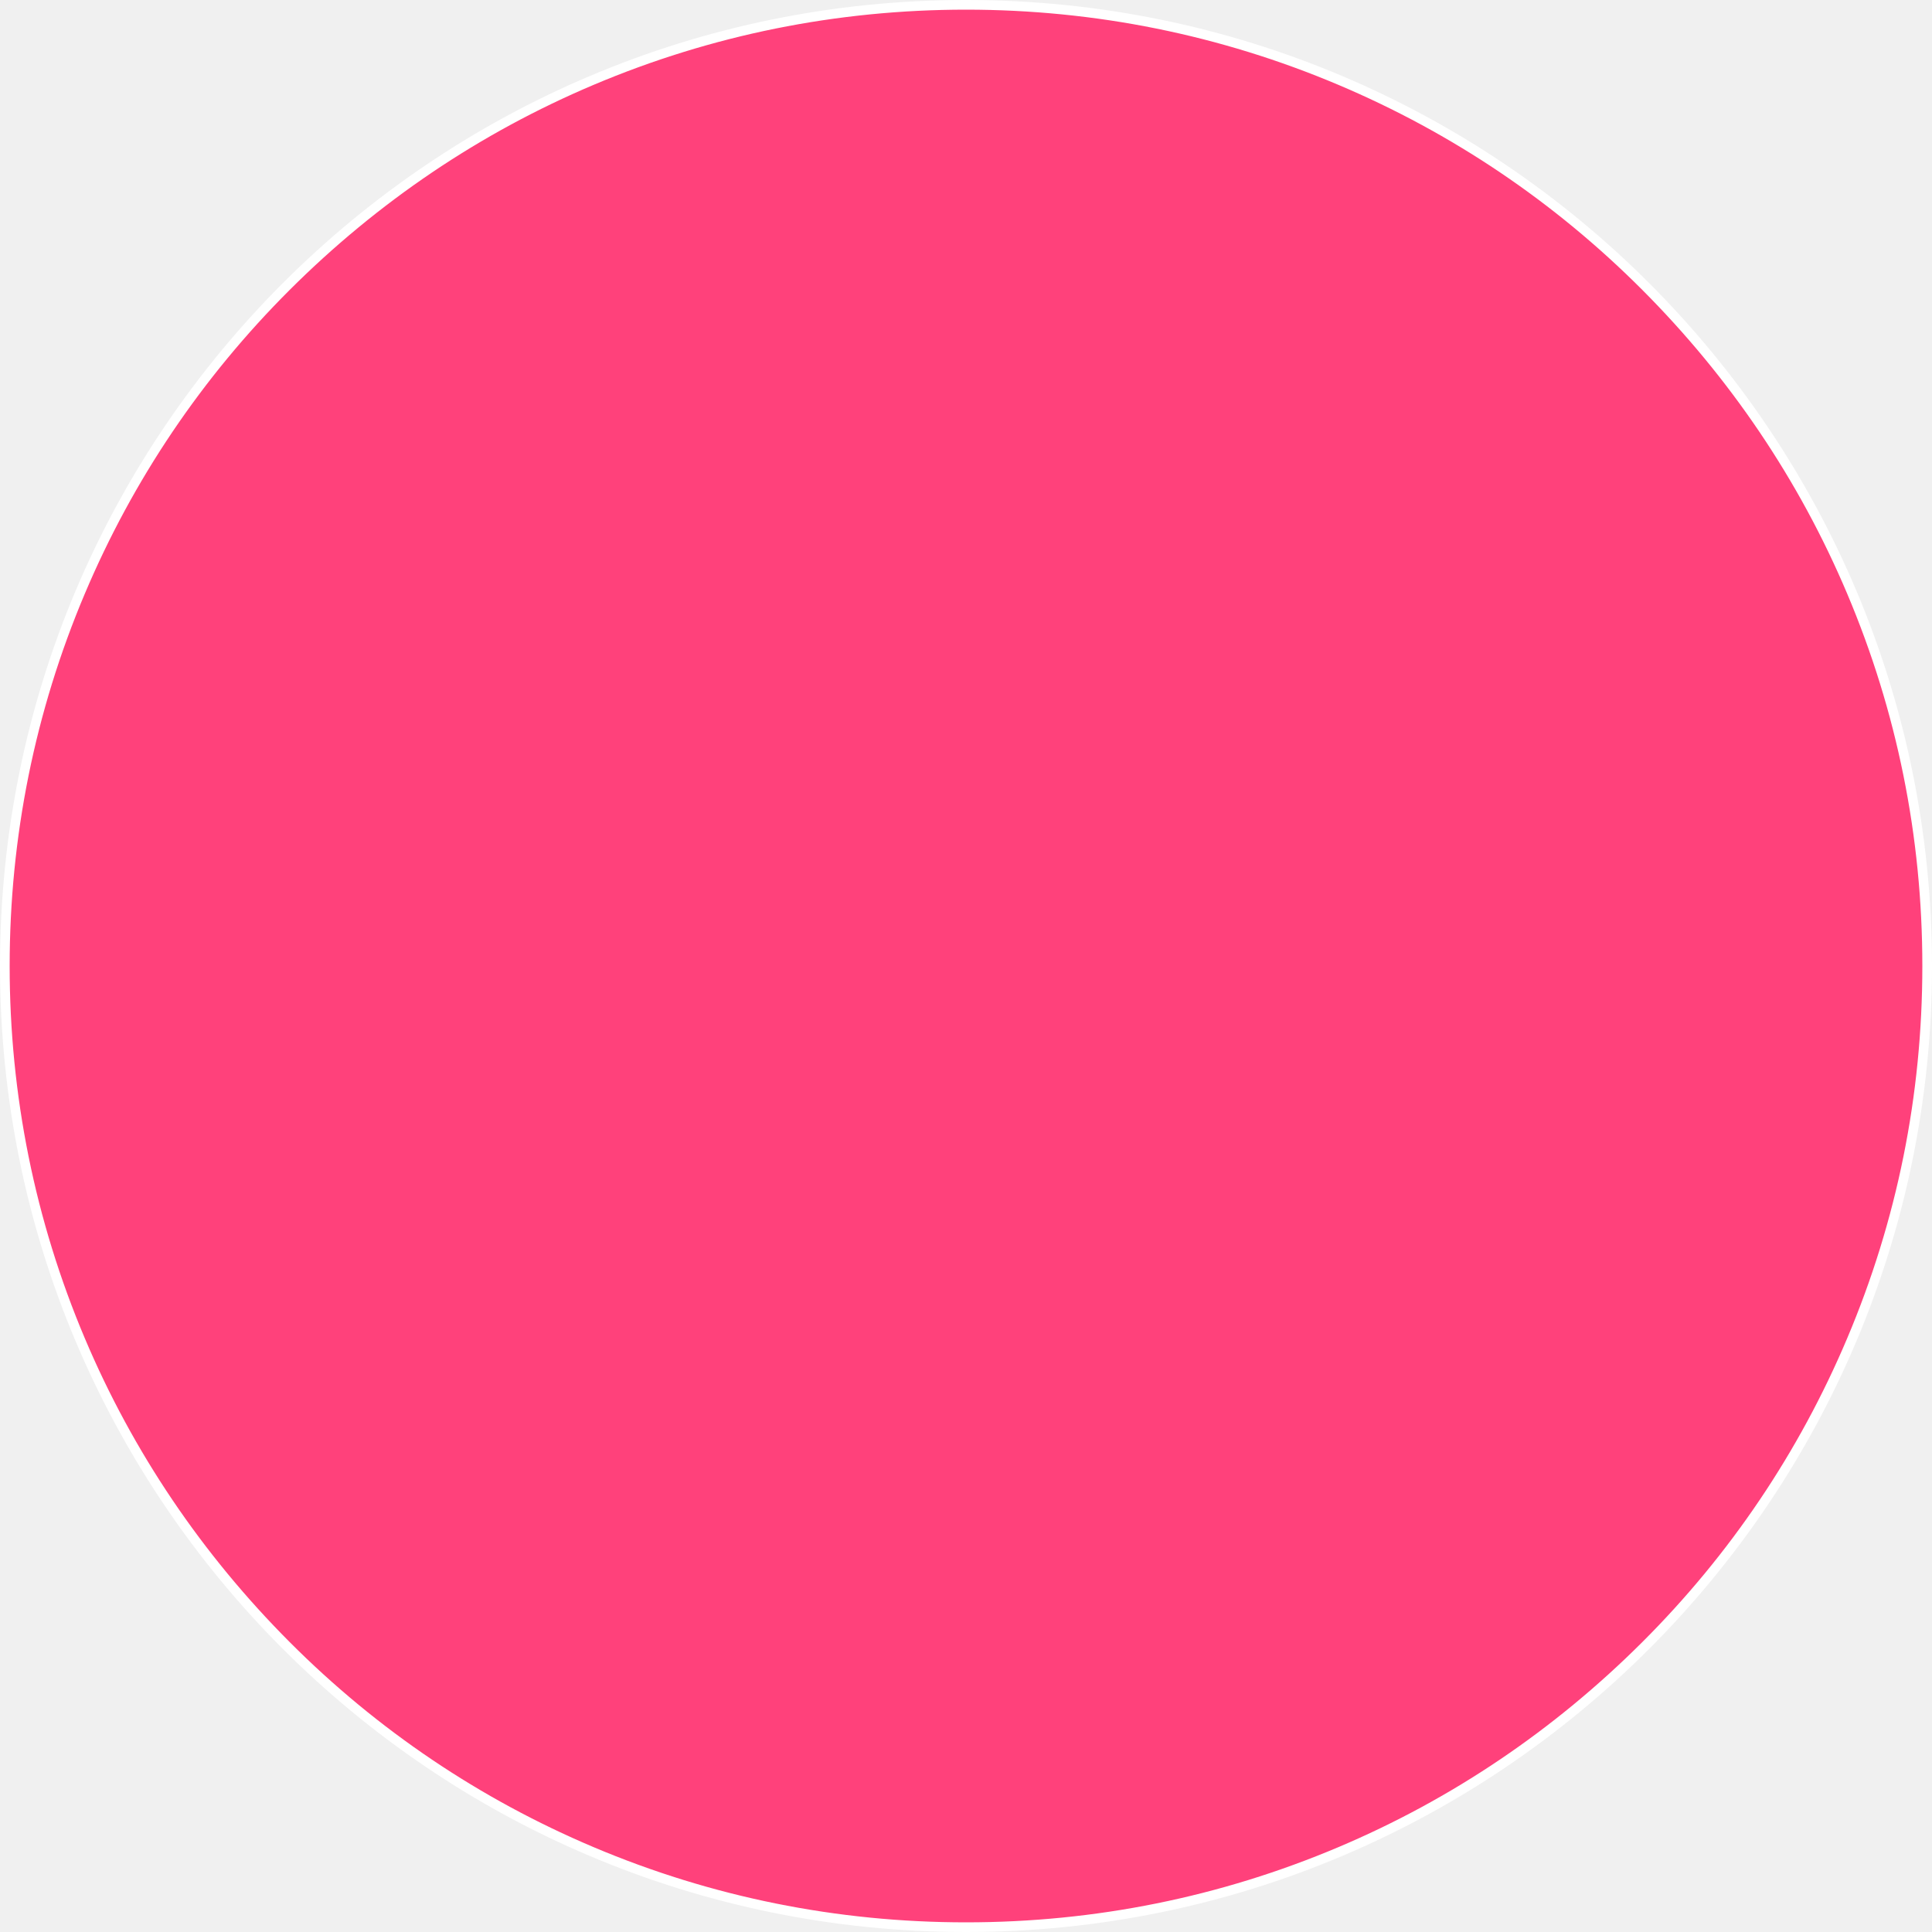
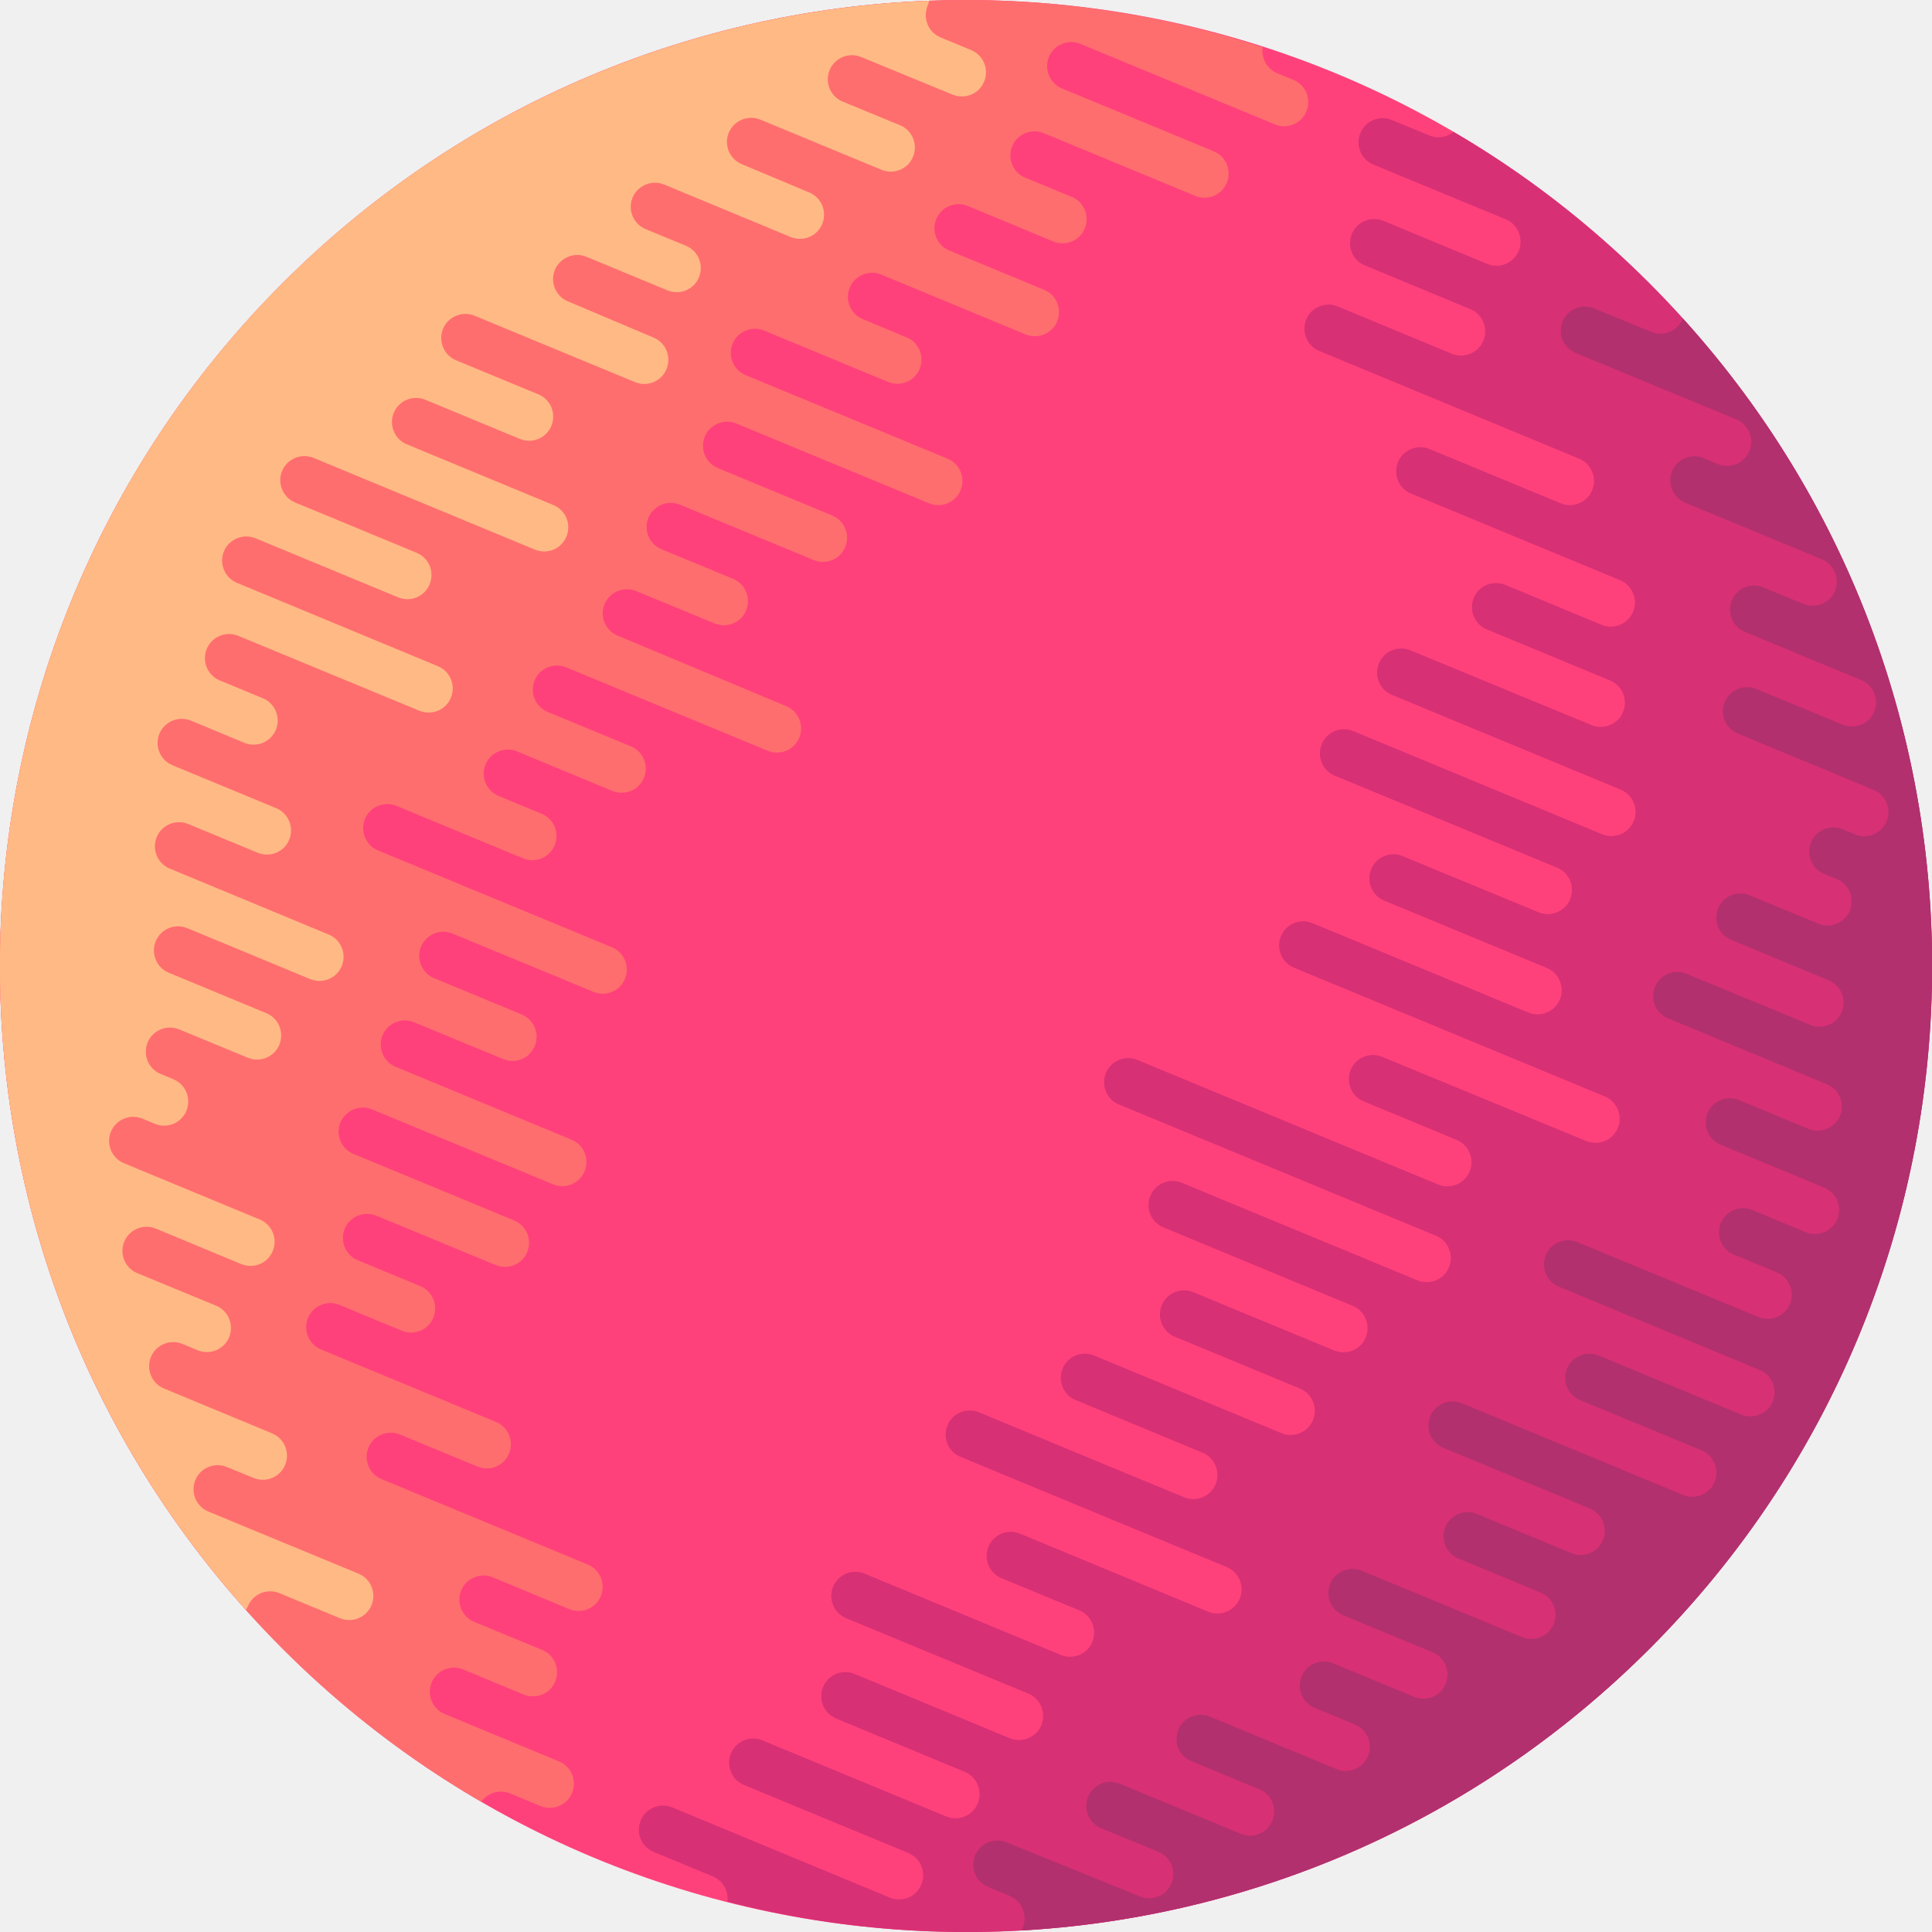
- <svg xmlns="http://www.w3.org/2000/svg" version="1.1" id="planet" x="0px" y="0px" viewBox="0 0 1000 1000" style="enable-background:new 0 0 1000 1000;" xml:space="preserve">
+ <svg xmlns="http://www.w3.org/2000/svg" version="1.1" x="0px" y="0px" viewBox="0 0 1000 1000" style="enable-background:new 0 0 1000 1000;" xml:space="preserve">
  <style type="text/css">
	.st0{fill:#FF417B;}
- 	.st1{fill:#FFFFFF;}
+ 	.st1{fill:#D83075;}
+ 	.st2{fill:#B2306E;}
+ 	.st3{fill:#FF6E6E;}
+ 	.st4{fill:#FFB985;}
+ 	.st5{display:none;}
+ 	.st6{display:inline;}
+ 	.st7{fill:#AD1F48;}
+ 	.st8{display:inline;fill:#EA786A;}
+ 	.st9{fill:#EA786A;}
+ 	.st10{display:inline;fill:#EDD48E;}
+ 	.st11{fill:#EDD48E;}
</style>
-   <g>
-     <path class="st0" d="M500,997.5c-67.2,0-132.3-13.2-193.6-39.1c-59.2-25.1-112.4-60.9-158.1-106.6   c-45.7-45.7-81.6-98.9-106.6-158.1C15.7,632.3,2.5,567.2,2.5,500s13.2-132.3,39.1-193.6c25.1-59.2,60.9-112.4,106.6-158.1   s98.9-81.6,158.1-106.6C367.7,15.7,432.8,2.5,500,2.5s132.3,13.2,193.6,39.1c59.2,25.1,112.4,60.9,158.1,106.6   c45.7,45.7,81.6,98.9,106.6,158.1c25.9,61.3,39.1,126.5,39.1,193.6s-13.2,132.3-39.1,193.6c-25.1,59.2-60.9,112.4-106.6,158.1   c-45.7,45.7-98.9,81.6-158.1,106.6C632.3,984.3,567.2,997.5,500,997.5z" />
-     <path class="st1" d="M500,5c66.8,0,131.7,13.1,192.7,38.9C751.6,68.8,804.6,104.5,850,150s81.2,98.4,106.1,157.3   c25.8,61,38.9,125.8,38.9,192.7s-13.1,131.7-38.9,192.7C931.2,751.6,895.5,804.6,850,850s-98.4,81.2-157.3,106.1   C631.7,981.9,566.8,995,500,995s-131.7-13.1-192.7-38.9C248.4,931.2,195.4,895.5,150,850S68.8,751.6,43.9,692.7   C18.1,631.7,5,566.8,5,500s13.1-131.7,38.9-192.7C68.8,248.4,104.5,195.4,150,150s98.4-81.2,157.3-106.1C368.3,18.1,433.2,5,500,5    M500,0C223.9,0,0,223.9,0,500s223.9,500,500,500s500-223.9,500-500S776.1,0,500,0L500,0z" />
+   <g id="planet">
+     <g>
+       <ellipse transform="matrix(0.7071 -0.7071 0.7071 0.7071 -207.1068 500)" class="st0" cx="500" cy="500" rx="500" ry="500" />
+     </g>
+     <g>
+       <path class="st1" d="M853.6,853.6c195.3-195.3,195.3-511.8,0-707.1c-31-31-65-57.1-101.2-78.2c-3.4,2.8-8.2,3.6-12.6,1.8l-19.4-8    c-6.4-2.6-13.7,0.4-16.3,6.8c-2.6,6.4,0.4,13.7,6.8,16.3l68.4,28.3c6.4,2.6,9.4,10,6.8,16.3c-2.6,6.4-10,9.4-16.3,6.8L716,114.3    c-6.4-2.6-13.7,0.4-16.3,6.8c-2.6,6.4,0.4,13.7,6.8,16.3L761,160c6.4,2.6,9.4,10,6.8,16.3c-2.6,6.4-10,9.4-16.3,6.8l-59.1-24.5    c-6.4-2.6-13.7,0.4-16.3,6.8c-2.6,6.4,0.4,13.7,6.8,16.3l134.4,55.7c6.4,2.6,9.4,10,6.8,16.3c-2.6,6.4-10,9.4-16.3,6.8l-67.9-28.1    c-6.4-2.6-13.7,0.4-16.3,6.8c-2.6,6.4,0.4,13.7,6.8,16.3l108.1,44.8c6.4,2.6,9.4,10,6.8,16.3c-2.6,6.4-10,9.4-16.3,6.8l-49.9-20.7    c-6.4-2.6-13.7,0.4-16.3,6.8c-2.6,6.4,0.4,13.7,6.8,16.3l63.7,26.4c6.4,2.6,9.4,10,6.8,16.3c-2.6,6.4-10,9.4-16.3,6.8L730,336.6    c-6.4-2.6-13.7,0.4-16.3,6.8c-2.6,6.4,0.4,13.7,6.8,16.3l118.3,49c6.4,2.6,9.4,10,6.8,16.3c-2.6,6.4-10,9.4-16.3,6.8l-128.9-53.4    c-6.4-2.6-13.7,0.4-16.3,6.8c-2.6,6.4,0.4,13.7,6.8,16.3l115,47.6c6.4,2.6,9.4,10,6.8,16.3c-2.6,6.4-10,9.4-16.3,6.8L726,443.1    c-6.4-2.6-13.7,0.4-16.3,6.8c-2.6,6.4,0.4,13.7,6.8,16.3l84.1,34.8c6.4,2.6,9.4,10,6.8,16.3s-10,9.4-16.3,6.8l-111.8-46.3    c-6.4-2.6-13.7,0.4-16.3,6.8c-2.6,6.4,0.4,13.7,6.8,16.3l160.8,66.6c6.4,2.6,9.4,10,6.8,16.3c-2.6,6.4-10,9.4-16.3,6.8L715.4,547    c-6.4-2.6-13.7,0.4-16.3,6.8c-2.6,6.4,0.4,13.7,6.8,16.3l48,19.9c6.4,2.6,9.4,10,6.8,16.3c-2.6,6.4-10,9.4-16.3,6.8l-155.7-64.5    c-6.4-2.6-13.7,0.4-16.3,6.8c-2.6,6.4,0.4,13.7,6.8,16.3l164,67.9c6.4,2.6,9.4,10,6.8,16.3c-2.6,6.4-10,9.4-16.3,6.8l-122-50.5    c-6.4-2.6-13.7,0.4-16.3,6.8c-2.6,6.4,0.4,13.7,6.8,16.3l97.9,40.6c6.4,2.6,9.4,10,6.8,16.3c-2.6,6.4-10,9.4-16.3,6.8l-73-30.2    c-6.4-2.6-13.7,0.4-16.3,6.8c-2.6,6.4,0.4,13.7,6.8,16.3l64.7,26.8c6.4,2.6,9.4,10,6.8,16.3c-2.6,6.4-10,9.4-16.3,6.8l-97-40.2    c-6.4-2.6-13.7,0.4-16.3,6.8c-2.6,6.4,0.4,13.7,6.8,16.3l65.6,27.2c6.4,2.6,9.4,10,6.8,16.3c-2.6,6.4-10,9.4-16.3,6.8l-106.2-44    c-6.4-2.6-13.7,0.4-16.3,6.8c-2.6,6.4,0.4,13.7,6.8,16.3l137.7,57c6.4,2.6,9.4,10,6.8,16.3c-2.6,6.4-10,9.4-16.3,6.8l-97.5-40.4    c-6.4-2.6-13.7,0.4-16.3,6.8s0.4,13.7,6.8,16.3l40.2,16.6c6.4,2.6,9.4,10,6.8,16.3c-2.6,6.4-10,9.4-16.3,6.8l-101.6-42.1    c-6.4-2.6-13.7,0.4-16.3,6.8s0.4,13.7,6.8,16.3l94.2,39c6.4,2.6,9.4,10,6.8,16.3c-2.6,6.4-10,9.4-16.3,6.8l-80.4-33.3    c-6.4-2.6-13.7,0.4-16.3,6.8c-2.6,6.4,0.4,13.7,6.8,16.3l66.5,27.6c6.4,2.6,9.4,10,6.8,16.3c-2.6,6.4-10,9.4-16.3,6.8l-95.2-39.4    c-6.4-2.6-13.7,0.4-16.3,6.8s0.4,13.7,6.8,16.3l85,35.2c6.4,2.6,9.4,10,6.8,16.3c-2.6,6.4-10,9.4-16.3,6.8l-112.7-46.7    c-6.4-2.6-13.7,0.4-16.3,6.8c-2.6,6.4,0.4,13.7,6.8,16.3l30.5,12.6c5.3,2.2,8.3,7.6,7.6,13.1    C540.8,1026.8,723.9,983.2,853.6,853.6z" />
+     </g>
+     <g>
+       <path class="st2" d="M853.6,853.6c189.3-189.3,195.1-492.5,17.5-688.7c0,0,0,0.1-0.1,0.1c-2.6,6.4-10,9.4-16.3,6.8l-29.6-12.2    c-6.4-2.6-13.7,0.4-16.3,6.8c-2.6,6.4,0.4,13.7,6.8,16.3l83.1,34.4c6.4,2.6,9.4,10,6.8,16.3c-2.6,6.4-10,9.4-16.3,6.8l-7.4-3.1    c-6.4-2.6-13.7,0.4-16.3,6.8c-2.6,6.4,0.4,13.7,6.8,16.3l70.7,29.3c6.4,2.6,9.4,10,6.8,16.3c-2.6,6.4-10,9.4-16.3,6.8l-20.8-8.6    c-6.4-2.6-13.7,0.4-16.3,6.8c-2.6,6.4,0.4,13.7,6.8,16.3l60.1,24.9c6.4,2.6,9.4,10,6.8,16.3c-2.6,6.4-10,9.4-16.3,6.8L909,356.6    c-6.4-2.6-13.7,0.4-16.3,6.8c-2.6,6.4,0.4,13.7,6.8,16.3l70.2,29.1c6.4,2.6,9.4,10,6.8,16.3c-2.6,6.4-10,9.4-16.3,6.8l-6.5-2.7    c-6.4-2.6-13.7,0.4-16.3,6.8c-2.6,6.4,0.4,13.7,6.8,16.3l6.5,2.7c6.4,2.6,9.4,10,6.8,16.3c-2.6,6.4-10,9.4-16.3,6.8l-35.6-14.7    c-6.4-2.6-13.7,0.4-16.3,6.8c-2.6,6.4,0.4,13.7,6.8,16.3l50.4,20.9c6.4,2.6,9.4,10,6.8,16.3c-2.6,6.4-10,9.4-16.3,6.8L872.9,504    c-6.4-2.6-13.7,0.4-16.3,6.8c-2.6,6.4,0.4,13.7,6.8,16.3l82.2,34.1c6.4,2.6,9.4,10,6.8,16.3c-2.6,6.4-10,9.4-16.3,6.8l-36-14.9    c-6.4-2.6-13.7,0.4-16.3,6.8c-2.6,6.4,0.4,13.7,6.8,16.3l53.6,22.2c6.4,2.6,9.4,10,6.8,16.3s-10,9.4-16.3,6.8l-27.7-11.5    c-6.4-2.6-13.7,0.4-16.3,6.8c-2.6,6.4,0.4,13.7,6.8,16.3l22.2,9.2c6.4,2.6,9.4,10,6.8,16.3c-2.6,6.4-10,9.4-16.3,6.8l-93.8-38.8    c-6.4-2.6-13.7,0.4-16.3,6.8c-2.6,6.4,0.4,13.7,6.8,16.3l103.9,43.1c6.4,2.6,9.4,10,6.8,16.3c-2.6,6.4-10,9.4-16.3,6.8l-73.9-30.6    c-6.4-2.6-13.7,0.4-16.3,6.8c-2.6,6.4,0.4,13.7,6.8,16.3l62.8,26c6.4,2.6,9.4,10,6.8,16.3c-2.6,6.4-10,9.4-16.3,6.8l-114.6-47.5    c-6.4-2.6-13.7,0.4-16.3,6.8c-2.6,6.4,0.4,13.7,6.8,16.3l75.8,31.4c6.4,2.6,9.4,10,6.8,16.3c-2.6,6.4-10,9.4-16.3,6.8l-49-20.3    c-6.4-2.6-13.7,0.4-16.3,6.8c-2.6,6.4,0.4,13.7,6.8,16.3l42.5,17.6c6.4,2.6,9.4,10,6.8,16.3c-2.6,6.4-10,9.4-16.3,6.8l-83.1-34.4    c-6.4-2.6-13.7,0.4-16.3,6.8c-2.6,6.4,0.4,13.7,6.8,16.3l46.2,19.1c6.4,2.6,9.4,10,6.8,16.3c-2.6,6.4-10,9.4-16.3,6.8l-42-17.4    c-6.4-2.6-13.7,0.4-16.3,6.8s0.4,13.7,6.8,16.3l20.8,8.6c6.4,2.6,9.4,10,6.8,16.3c-2.6,6.4-10,9.4-16.3,6.8l-65.6-27.2    c-6.4-2.6-13.7,0.4-16.3,6.8c-2.6,6.4,0.4,13.7,6.8,16.3l35.1,14.5c6.4,2.6,9.4,10,6.8,16.3c-2.6,6.4-10,9.4-16.3,6.8l-62.8-26    c-6.4-2.6-13.7,0.4-16.3,6.8c-2.6,6.4,0.4,13.7,6.8,16.3l29.6,12.2c6.4,2.6,9.4,10,6.8,16.3c-2.6,6.4-10,9.4-16.3,6.8L521,953.6    c-6.4-2.6-13.7,0.4-16.3,6.8s0.4,13.7,6.8,16.3l11.1,4.6c6.4,2.6,9.4,10,6.8,16.3c-0.2,0.5-0.4,1-0.5,1.6    C647,992.4,763.2,943.9,853.6,853.6z" />
+     </g>
+     <g>
+       <path class="st3" d="M146.4,146.4c-195.3,195.3-195.3,511.8,0,707.1c31.4,31.4,66,57.8,102.7,79.1c3.3-4.7,9.5-6.6,15-4.3    l15.7,6.5c6.4,2.6,13.7-0.4,16.3-6.8c2.6-6.4-0.4-13.7-6.8-16.3l-59.1-24.5c-6.4-2.6-9.4-10-6.8-16.3c2.6-6.4,10-9.4,16.3-6.8    l31.4,13c6.4,2.6,13.7-0.4,16.3-6.8s-0.4-13.7-6.8-16.3l-35.1-14.5c-6.4-2.6-9.4-10-6.8-16.3s10-9.4,16.3-6.8l39.7,16.5    c6.4,2.6,13.7-0.4,16.3-6.8s-0.4-13.7-6.8-16.3l-106.7-44.2c-6.4-2.6-9.4-10-6.8-16.3c2.6-6.4,10-9.4,16.3-6.8l40.2,16.6    c6.4,2.6,13.7-0.4,16.3-6.8c2.6-6.4-0.4-13.7-6.8-16.3l-90.5-37.5c-6.4-2.6-9.4-10-6.8-16.3c2.6-6.4,10-9.4,16.3-6.8l32.3,13.4    c6.4,2.6,13.7-0.4,16.3-6.8c2.6-6.4-0.4-13.7-6.8-16.3l-32.3-13.4c-6.4-2.6-9.4-10-6.8-16.3s10-9.4,16.3-6.8l61.9,25.6    c6.4,2.6,13.7-0.4,16.3-6.8s-0.4-13.7-6.8-16.3l-83.1-34.4c-6.4-2.6-9.4-10-6.8-16.3s10-9.4,16.3-6.8l93.8,38.8    c6.4,2.6,13.7-0.4,16.3-6.8s-0.4-13.7-6.8-16.3l-91-37.7c-6.4-2.6-9.4-10-6.8-16.3c2.6-6.4,10-9.4,16.3-6.8l46.2,19.1    c6.4,2.6,13.7-0.4,16.3-6.8s-0.4-13.7-6.8-16.3l-45.3-18.8c-6.4-2.6-9.4-10-6.8-16.3c2.6-6.4,10-9.4,16.3-6.8l73,30.2    c6.4,2.6,13.7-0.4,16.3-6.8s-0.4-13.7-6.8-16.3l-121-50.1c-6.4-2.6-9.4-10-6.8-16.3c2.6-6.4,10-9.4,16.3-6.8l65.6,27.2    c6.4,2.6,13.7-0.4,16.3-6.8s-0.4-13.7-6.8-16.3l-22.2-9.2c-6.4-2.6-9.4-10-6.8-16.3c2.6-6.4,10-9.4,16.3-6.8l49.4,20.5    c6.4,2.6,13.7-0.4,16.3-6.8s-0.4-13.7-6.8-16.3l-43-17.8c-6.4-2.6-9.4-10-6.8-16.3c2.6-6.4,10-9.4,16.3-6.8l104.4,43.2    c6.4,2.6,13.7-0.4,16.3-6.8c2.6-6.4-0.4-13.7-6.8-16.3L319.7,329c-6.4-2.6-9.4-10-6.8-16.3s10-9.4,16.3-6.8l40.7,16.8    c6.4,2.6,13.7-0.4,16.3-6.8s-0.4-13.7-6.8-16.3l-37-15.3c-6.4-2.6-9.4-10-6.8-16.3s10-9.4,16.3-6.8l69.3,28.7    c6.4,2.6,13.7-0.4,16.3-6.8s-0.4-13.7-6.8-16.3l-59.1-24.5c-6.4-2.6-9.4-10-6.8-16.3c2.6-6.4,10-9.4,16.3-6.8l99.8,41.3    c6.4,2.6,13.7-0.4,16.3-6.8c2.6-6.4-0.4-13.7-6.8-16.3l-104.4-43.2c-6.4-2.6-9.4-10-6.8-16.3c2.6-6.4,10-9.4,16.3-6.8l64.2,26.6    c6.4,2.6,13.7-0.4,16.3-6.8c2.6-6.4-0.4-13.7-6.8-16.3l-22.6-9.4c-6.4-2.6-9.4-10-6.8-16.3s10-9.4,16.3-6.8l74.8,31    c6.4,2.6,13.7-0.4,16.3-6.8c2.6-6.4-0.4-13.7-6.8-16.3l-49-20.3c-6.4-2.6-9.4-10-6.8-16.3c2.6-6.4,10-9.4,16.3-6.8l44.3,18.4    c6.4,2.6,13.7-0.4,16.3-6.8c2.6-6.4-0.4-13.7-6.8-16.3l-24-9.9c-6.4-2.6-9.4-10-6.8-16.3c2.6-6.4,10-9.4,16.3-6.8l78.5,32.5    c6.4,2.6,13.7-0.4,16.3-6.8c2.6-6.4-0.4-13.7-6.8-16.3l-78.5-32.5c-6.4-2.6-9.4-10-6.8-16.3c2.6-6.4,10-9.4,16.3-6.8l100.7,41.7    c6.4,2.6,13.7-0.4,16.3-6.8c2.6-6.4-0.4-13.7-6.8-16.3l-8.3-3.4c-5.4-2.3-8.4-7.9-7.6-13.5C481.6-31.7,283.9,9,146.4,146.4z" />
+     </g>
+     <g>
+       <path class="st4" d="M146.4,146.4c-188.7,188.7-195,490.6-19.1,686.9c0.4-0.6,0.7-1.2,1-1.9c2.6-6.4,10-9.4,16.3-6.8l31.4,13    c6.4,2.6,13.7-0.4,16.3-6.8c2.6-6.4-0.4-13.7-6.8-16.3l-77.6-32.1c-6.4-2.6-9.4-10-6.8-16.3c2.6-6.4,10-9.4,16.3-6.8l13.9,5.7    c6.4,2.6,13.7-0.4,16.3-6.8c2.6-6.4-0.4-13.7-6.8-16.3l-55.9-23.2c-6.4-2.6-9.4-10-6.8-16.3c2.6-6.4,10-9.4,16.3-6.8l7.9,3.3    c6.4,2.6,13.7-0.4,16.3-6.8c2.6-6.4-0.4-13.7-6.8-16.3l-40.7-16.8c-6.4-2.6-9.4-10-6.8-16.3c2.6-6.4,10-9.4,16.3-6.8l44.3,18.4    c6.4,2.6,13.7-0.4,16.3-6.8c2.6-6.4-0.4-13.7-6.8-16.3l-70.2-29.1c-6.4-2.6-9.4-10-6.8-16.3c2.6-6.4,10-9.4,16.3-6.8l6.5,2.7    c6.4,2.6,13.7-0.4,16.3-6.8c2.6-6.4-0.4-13.7-6.8-16.3l-6.5-2.7c-6.4-2.6-9.4-10-6.8-16.3c2.6-6.4,10-9.4,16.3-6.8l35.6,14.7    c6.4,2.6,13.7-0.4,16.3-6.8c2.6-6.4-0.4-13.7-6.8-16.3l-50.4-20.9c-6.4-2.6-9.4-10-6.8-16.3c2.6-6.4,10-9.4,16.3-6.8l63.7,26.4    c6.4,2.6,13.7-0.4,16.3-6.8c2.6-6.4-0.4-13.7-6.8-16.3l-82.2-34.1c-6.4-2.6-9.4-10-6.8-16.3c2.6-6.4,10-9.4,16.3-6.8l36,14.9    c6.4,2.6,13.7-0.4,16.3-6.8c2.6-6.4-0.4-13.7-6.8-16.3l-53.6-22.2c-6.4-2.6-9.4-10-6.8-16.3c2.6-6.4,10-9.4,16.3-6.8l27.7,11.5    c6.4,2.6,13.7-0.4,16.3-6.8c2.6-6.4-0.4-13.7-6.8-16.3l-22.2-9.2c-6.4-2.6-9.4-10-6.8-16.3c2.6-6.4,10-9.4,16.3-6.8l93.8,38.8    c6.4,2.6,13.7-0.4,16.3-6.8c2.6-6.4-0.4-13.7-6.8-16.3l-103.9-43.1c-6.4-2.6-9.4-10-6.8-16.3c2.6-6.4,10-9.4,16.3-6.8l73.9,30.6    c6.4,2.6,13.7-0.4,16.3-6.8c2.6-6.4-0.4-13.7-6.8-16.3l-62.8-26c-6.4-2.6-9.4-10-6.8-16.3c2.6-6.4,10-9.4,16.3-6.8l114.6,47.5    c6.4,2.6,13.7-0.4,16.3-6.8c2.6-6.4-0.4-13.7-6.8-16.3l-75.8-31.4c-6.4-2.6-9.4-10-6.8-16.3c2.6-6.4,10-9.4,16.3-6.8l49,20.3    c6.4,2.6,13.7-0.4,16.3-6.8c2.6-6.4-0.4-13.7-6.8-16.3l-42.5-17.6c-6.4-2.6-9.4-10-6.8-16.3s10-9.4,16.3-6.8l83.1,34.4    c6.4,2.6,13.7-0.4,16.3-6.8s-0.4-13.7-6.8-16.3L294,156c-6.4-2.6-9.4-10-6.8-16.3s10-9.4,16.3-6.8l42,17.4    c6.4,2.6,13.7-0.4,16.3-6.8c2.6-6.4-0.4-13.7-6.8-16.3l-20.8-8.6c-6.4-2.6-9.4-10-6.8-16.3s10-9.4,16.3-6.8l65.6,27.2    c6.4,2.6,13.7-0.4,16.3-6.8c2.6-6.4-0.4-13.7-6.8-16.3L384,85c-6.4-2.6-9.4-10-6.8-16.3s10-9.4,16.3-6.8l62.8,26    c6.4,2.6,13.7-0.4,16.3-6.8c2.6-6.4-0.4-13.7-6.8-16.3l-29.6-12.2c-6.4-2.6-9.4-10-6.8-16.3c2.6-6.4,10-9.4,16.3-6.8L493.1,49    c6.4,2.6,13.7-0.4,16.3-6.8c2.6-6.4-0.4-13.7-6.8-16.3l-15.7-6.5c-6.4-2.6-9.4-10-6.8-16.3c0.4-0.9,0.6-1.8,0.8-2.7    C359.4,5,239.2,53.7,146.4,146.4z" />
+     </g>
+   </g>
+   <g id="Layer_2" class="st5">
+     <g>
+       <g class="st6">
+         <rect x="622.5" y="36" class="st1" width="500" height="25" />
+       </g>
+       <g class="st6">
+         <g>
+           <rect x="539.5" y="61" class="st1" width="500" height="25" />
+         </g>
+       </g>
+       <g class="st6">
+         <rect x="623.5" y="86" class="st1" width="500" height="25" />
+       </g>
+       <g class="st6">
+         <rect x="534.5" y="111" class="st1" width="500" height="25" />
+       </g>
+       <g class="st6">
+         <rect x="705" y="136" class="st1" width="500" height="25" />
+       </g>
+       <g class="st6">
+         <rect x="606.5" y="161" class="st1" width="500" height="25" />
+       </g>
+       <g class="st6">
+         <rect x="748.5" y="186" class="st1" width="500" height="25" />
+       </g>
+       <g class="st6">
+         <rect x="669.5" y="211" class="st1" width="500" height="25" />
+       </g>
+       <g class="st6">
+         <rect x="763.5" y="236" class="st1" width="500" height="25" />
+       </g>
+       <g class="st6">
+         <rect x="637.5" y="261" class="st1" width="500" height="25" />
+       </g>
+       <g class="st6">
+         <rect x="790.5" y="286" class="st1" width="500" height="25" />
+       </g>
+       <g class="st6">
+         <rect x="626" y="311" class="st1" width="500" height="25" />
+       </g>
+       <g class="st6">
+         <rect x="775.5" y="336" class="st1" width="500" height="25" />
+       </g>
+       <g class="st6">
+         <rect x="790.5" y="386" class="st1" width="500" height="25" />
+       </g>
+       <g class="st6">
+         <rect x="644.5" y="411" class="st1" width="500" height="25" />
+       </g>
+       <g class="st6">
+         <rect x="843.5" y="436" class="st1" width="500" height="25" />
+       </g>
+       <g class="st6">
+         <rect x="704.5" y="461" class="st1" width="500" height="25" />
+       </g>
+       <g class="st6">
+         <rect x="781.5" y="486" class="st1" width="500" height="25" />
+       </g>
+       <g class="st6">
+         <rect x="588" y="511" class="st1" width="500" height="25" />
+       </g>
+       <g class="st6">
+         <rect x="790.5" y="536" class="st1" width="500" height="25" />
+       </g>
+       <g class="st6">
+         <rect x="633.5" y="561" class="st1" width="500" height="25" />
+       </g>
+       <g class="st6">
+         <rect x="764.5" y="586" class="st1" width="500" height="25" />
+       </g>
+       <g class="st6">
+         <rect x="660.5" y="611" class="st1" width="500" height="25" />
+       </g>
+       <g class="st6">
+         <rect x="755.5" y="636" class="st1" width="500" height="25" />
+       </g>
+       <g class="st6">
+         <rect x="625.5" y="661" class="st1" width="500" height="25" />
+       </g>
+       <g class="st6">
+         <rect x="721.5" y="686" class="st1" width="500" height="25" />
+       </g>
+       <g class="st6">
+         <rect x="581.5" y="711" class="st1" width="500" height="25" />
+       </g>
+       <g class="st6">
+         <rect x="755.5" y="736" class="st1" width="500" height="25" />
+       </g>
+       <g class="st6">
+         <rect x="625" y="761" class="st1" width="500" height="25" />
+       </g>
+       <g class="st6">
+         <rect x="693.5" y="786" class="st1" width="500" height="25" />
+       </g>
+       <g class="st6">
+         <rect x="558.5" y="811" class="st1" width="500" height="25" />
+       </g>
+       <g class="st6">
+         <rect x="685.5" y="836" class="st1" width="500" height="25" />
+       </g>
+       <g class="st6">
+         <rect x="573.5" y="861" class="st1" width="500" height="25" />
+       </g>
+       <g class="st6">
+         <rect x="670.5" y="886" class="st1" width="500" height="25" />
+       </g>
+       <g class="st6">
+         <rect x="542.5" y="911" class="st1" width="500" height="25" />
+       </g>
+       <g class="st6">
+         <rect x="659.5" y="936" class="st1" width="500" height="25" />
+       </g>
+       <g class="st6">
+         <rect x="512.5" y="961" class="st1" width="500" height="25" />
+       </g>
+       <g class="st6">
+         <rect x="570.5" y="986" class="st1" width="500" height="25" />
+       </g>
+       <g class="st6">
+         <rect x="523.5" y="11" class="st1" width="500" height="25" />
+       </g>
+       <g class="st6">
+         <rect x="569.5" y="-14" class="st1" width="500" height="25" />
+       </g>
+       <g class="st6">
+         <rect x="674.5" y="361" class="st1" width="500" height="25" />
+       </g>
+     </g>
+     <g>
+       <g class="st6">
+         <rect x="714.5" y="36" class="st7" width="500" height="25" />
+       </g>
+       <g class="st6">
+         <g>
+           <rect x="657.5" y="61" class="st7" width="500" height="25" />
+         </g>
+       </g>
+       <g class="st6">
+         <rect x="772.5" y="86" class="st7" width="500" height="25" />
+       </g>
+       <g class="st6">
+         <rect x="739.5" y="111" class="st7" width="500" height="25" />
+       </g>
+       <g class="st6">
+         <rect x="841" y="136" class="st7" width="500" height="25" />
+       </g>
+       <g class="st6">
+         <rect x="793.5" y="161" class="st7" width="500" height="25" />
+       </g>
+       <g class="st6">
+         <rect x="883.5" y="186" class="st7" width="500" height="25" />
+       </g>
+       <g class="st6">
+         <rect x="810.5" y="211" class="st7" width="500" height="25" />
+       </g>
+       <g class="st6">
+         <rect x="911.5" y="236" class="st7" width="500" height="25" />
+       </g>
+       <g class="st6">
+         <rect x="879.5" y="261" class="st7" width="500" height="25" />
+       </g>
+       <g class="st6">
+         <rect x="911.5" y="286" class="st7" width="500" height="25" />
+       </g>
+       <g class="st6">
+         <rect x="848" y="311" class="st7" width="500" height="25" />
+       </g>
+       <g class="st6">
+         <rect x="927.5" y="336" class="st7" width="500" height="25" />
+       </g>
+       <g class="st6">
+         <rect x="833.5" y="361" class="st7" width="500" height="25" />
+       </g>
+       <g class="st6">
+         <rect x="947.5" y="386" class="st7" width="500" height="25" />
+       </g>
+       <g class="st6">
+         <rect x="883.5" y="411" class="st7" width="500" height="25" />
+       </g>
+       <g class="st6">
+         <rect x="966.5" y="436" class="st7" width="500" height="25" />
+       </g>
+       <g class="st6">
+         <rect x="911.5" y="461" class="st7" width="500" height="25" />
+       </g>
+       <g class="st6">
+         <rect x="960.5" y="486" class="st7" width="500" height="25" />
+       </g>
+       <g class="st6">
+         <rect x="834" y="511" class="st7" width="500" height="25" />
+       </g>
+       <g class="st6">
+         <rect x="971.5" y="536" class="st7" width="500" height="25" />
+       </g>
+       <g class="st6">
+         <rect x="866.5" y="561" class="st7" width="500" height="25" />
+       </g>
+       <g class="st6">
+         <rect x="959.5" y="586" class="st7" width="500" height="25" />
+       </g>
+       <g class="st6">
+         <rect x="810.5" y="611" class="st7" width="500" height="25" />
+       </g>
+       <g class="st6">
+         <rect x="917.5" y="636" class="st7" width="500" height="25" />
+       </g>
+       <g class="st6">
+         <rect x="839.5" y="661" class="st7" width="500" height="25" />
+       </g>
+       <g class="st6">
+         <rect x="910.5" y="686" class="st7" width="500" height="25" />
+       </g>
+       <g class="st6">
+         <rect x="795.5" y="711" class="st7" width="500" height="25" />
+       </g>
+       <g class="st6">
+         <rect x="870.5" y="736" class="st7" width="500" height="25" />
+       </g>
+       <g class="st6">
+         <rect x="800" y="761" class="st7" width="500" height="25" />
+       </g>
+       <g class="st6">
+         <rect x="847.5" y="786" class="st7" width="500" height="25" />
+       </g>
+       <g class="st6">
+         <rect x="751.5" y="811" class="st7" width="500" height="25" />
+       </g>
+       <g class="st6">
+         <rect x="814.5" y="836" class="st7" width="500" height="25" />
+       </g>
+       <g class="st6">
+         <rect x="721.5" y="861" class="st7" width="500" height="25" />
+       </g>
+       <g class="st6">
+         <rect x="778.5" y="886" class="st7" width="500" height="25" />
+       </g>
+       <g class="st6">
+         <rect x="680.5" y="911" class="st7" width="500" height="25" />
+       </g>
+       <g class="st6">
+         <rect x="717.5" y="936" class="st7" width="500" height="25" />
+       </g>
+     </g>
+     <g>
+       <rect x="-113.5" y="936" class="st8" width="500" height="25" />
+       <g class="st6">
+         <rect x="-54.5" y="911" class="st9" width="500" height="25" />
+       </g>
+       <rect x="-117.5" y="886" class="st8" width="500" height="25" />
+       <rect x="-49.5" y="861" class="st8" width="500" height="25" />
+       <rect x="-190" y="836" class="st8" width="500" height="25" />
+       <rect x="-121.5" y="811" class="st8" width="500" height="25" />
+       <rect x="-244.5" y="786" class="st8" width="500" height="25" />
+       <rect x="-184.5" y="761" class="st8" width="500" height="25" />
+       <rect x="-244.5" y="736" class="st8" width="500" height="25" />
+       <rect x="-152.5" y="711" class="st8" width="500" height="25" />
+       <rect x="-267.5" y="686" class="st8" width="500" height="25" />
+       <rect x="-141" y="661" class="st8" width="500" height="25" />
+       <rect x="-264.5" y="636" class="st8" width="500" height="25" />
+       <rect x="-263.5" y="586" class="st8" width="500" height="25" />
+       <rect x="-159.5" y="561" class="st8" width="500" height="25" />
+       <rect x="-315.5" y="536" class="st8" width="500" height="25" />
+       <rect x="-219.5" y="511" class="st8" width="500" height="25" />
+       <rect x="-268.5" y="486" class="st8" width="500" height="25" />
+       <rect x="-190" y="461" class="st8" width="500" height="25" />
+       <rect x="-261.5" y="436" class="st8" width="500" height="25" />
+       <rect x="-123.5" y="411" class="st8" width="500" height="25" />
+       <rect x="-244.5" y="386" class="st8" width="500" height="25" />
+       <rect x="-175.5" y="361" class="st8" width="500" height="25" />
+       <rect x="-240.5" y="336" class="st8" width="500" height="25" />
+       <rect x="-140.5" y="311" class="st8" width="500" height="25" />
+       <rect x="-229.5" y="286" class="st8" width="500" height="25" />
+       <rect x="-96.5" y="261" class="st8" width="500" height="25" />
+       <rect x="-234.5" y="236" class="st8" width="500" height="25" />
+       <rect x="-140" y="211" class="st8" width="500" height="25" />
+       <rect x="-189.5" y="186" class="st8" width="500" height="25" />
+       <rect x="-83.5" y="161" class="st8" width="500" height="25" />
+       <rect x="-161.5" y="136" class="st8" width="500" height="25" />
+       <rect x="-88.5" y="111" class="st8" width="500" height="25" />
+       <rect x="-139.5" y="86" class="st8" width="500" height="25" />
+       <rect x="-29.5" y="61" class="st8" width="500" height="25" />
+       <rect x="-139.5" y="36" class="st8" width="500" height="25" />
+       <rect x="-5.5" y="11" class="st8" width="500" height="25" />
+       <rect x="-39.5" y="-14" class="st8" width="500" height="25" />
+       <rect x="-24.5" y="961" class="st8" width="500" height="25" />
+       <rect x="-66.5" y="986" class="st8" width="500" height="25" />
+       <rect x="-189.5" y="611" class="st8" width="500" height="25" />
+     </g>
+     <g>
+       <rect x="-216.5" y="936" class="st10" width="500" height="25" />
+       <g class="st6">
+         <rect x="-157.5" y="911" class="st11" width="500" height="25" />
+       </g>
+       <rect x="-266.5" y="886" class="st10" width="500" height="25" />
+       <rect x="-226.5" y="861" class="st10" width="500" height="25" />
+       <rect x="-312" y="836" class="st10" width="500" height="25" />
+       <rect x="-278.5" y="811" class="st10" width="500" height="25" />
+       <rect x="-347.5" y="786" class="st10" width="500" height="25" />
+       <rect x="-274.5" y="761" class="st10" width="500" height="25" />
+       <rect x="-375.5" y="736" class="st10" width="500" height="25" />
+       <rect x="-343.5" y="711" class="st10" width="500" height="25" />
+       <rect x="-375.5" y="686" class="st10" width="500" height="25" />
+       <rect x="-312" y="661" class="st10" width="500" height="25" />
+       <rect x="-391.5" y="636" class="st10" width="500" height="25" />
+       <rect x="-297.5" y="611" class="st10" width="500" height="25" />
+       <rect x="-411.5" y="586" class="st10" width="500" height="25" />
+       <rect x="-347.5" y="561" class="st10" width="500" height="25" />
+       <rect x="-430.5" y="536" class="st10" width="500" height="25" />
+       <rect x="-375.5" y="511" class="st10" width="500" height="25" />
+       <rect x="-424.5" y="486" class="st10" width="500" height="25" />
+       <rect x="-298" y="461" class="st10" width="500" height="25" />
+       <rect x="-435.5" y="436" class="st10" width="500" height="25" />
+       <rect x="-330.5" y="411" class="st10" width="500" height="25" />
+       <rect x="-423.5" y="386" class="st10" width="500" height="25" />
+       <rect x="-274.5" y="361" class="st10" width="500" height="25" />
+       <rect x="-381.5" y="336" class="st10" width="500" height="25" />
+       <rect x="-303.5" y="311" class="st10" width="500" height="25" />
+       <rect x="-374.5" y="286" class="st10" width="500" height="25" />
+       <rect x="-259.5" y="261" class="st10" width="500" height="25" />
+       <rect x="-334.5" y="236" class="st10" width="500" height="25" />
+       <rect x="-264" y="211" class="st10" width="500" height="25" />
+       <rect x="-311.5" y="186" class="st10" width="500" height="25" />
+       <rect x="-215.5" y="161" class="st10" width="500" height="25" />
+       <rect x="-278.5" y="136" class="st10" width="500" height="25" />
+       <rect x="-185.5" y="111" class="st10" width="500" height="25" />
+       <rect x="-242.5" y="86" class="st10" width="500" height="25" />
+       <rect x="-166.5" y="61" class="st10" width="500" height="25" />
+       <rect x="-208.5" y="36" class="st10" width="500" height="25" />
+     </g>
  </g>
</svg>
